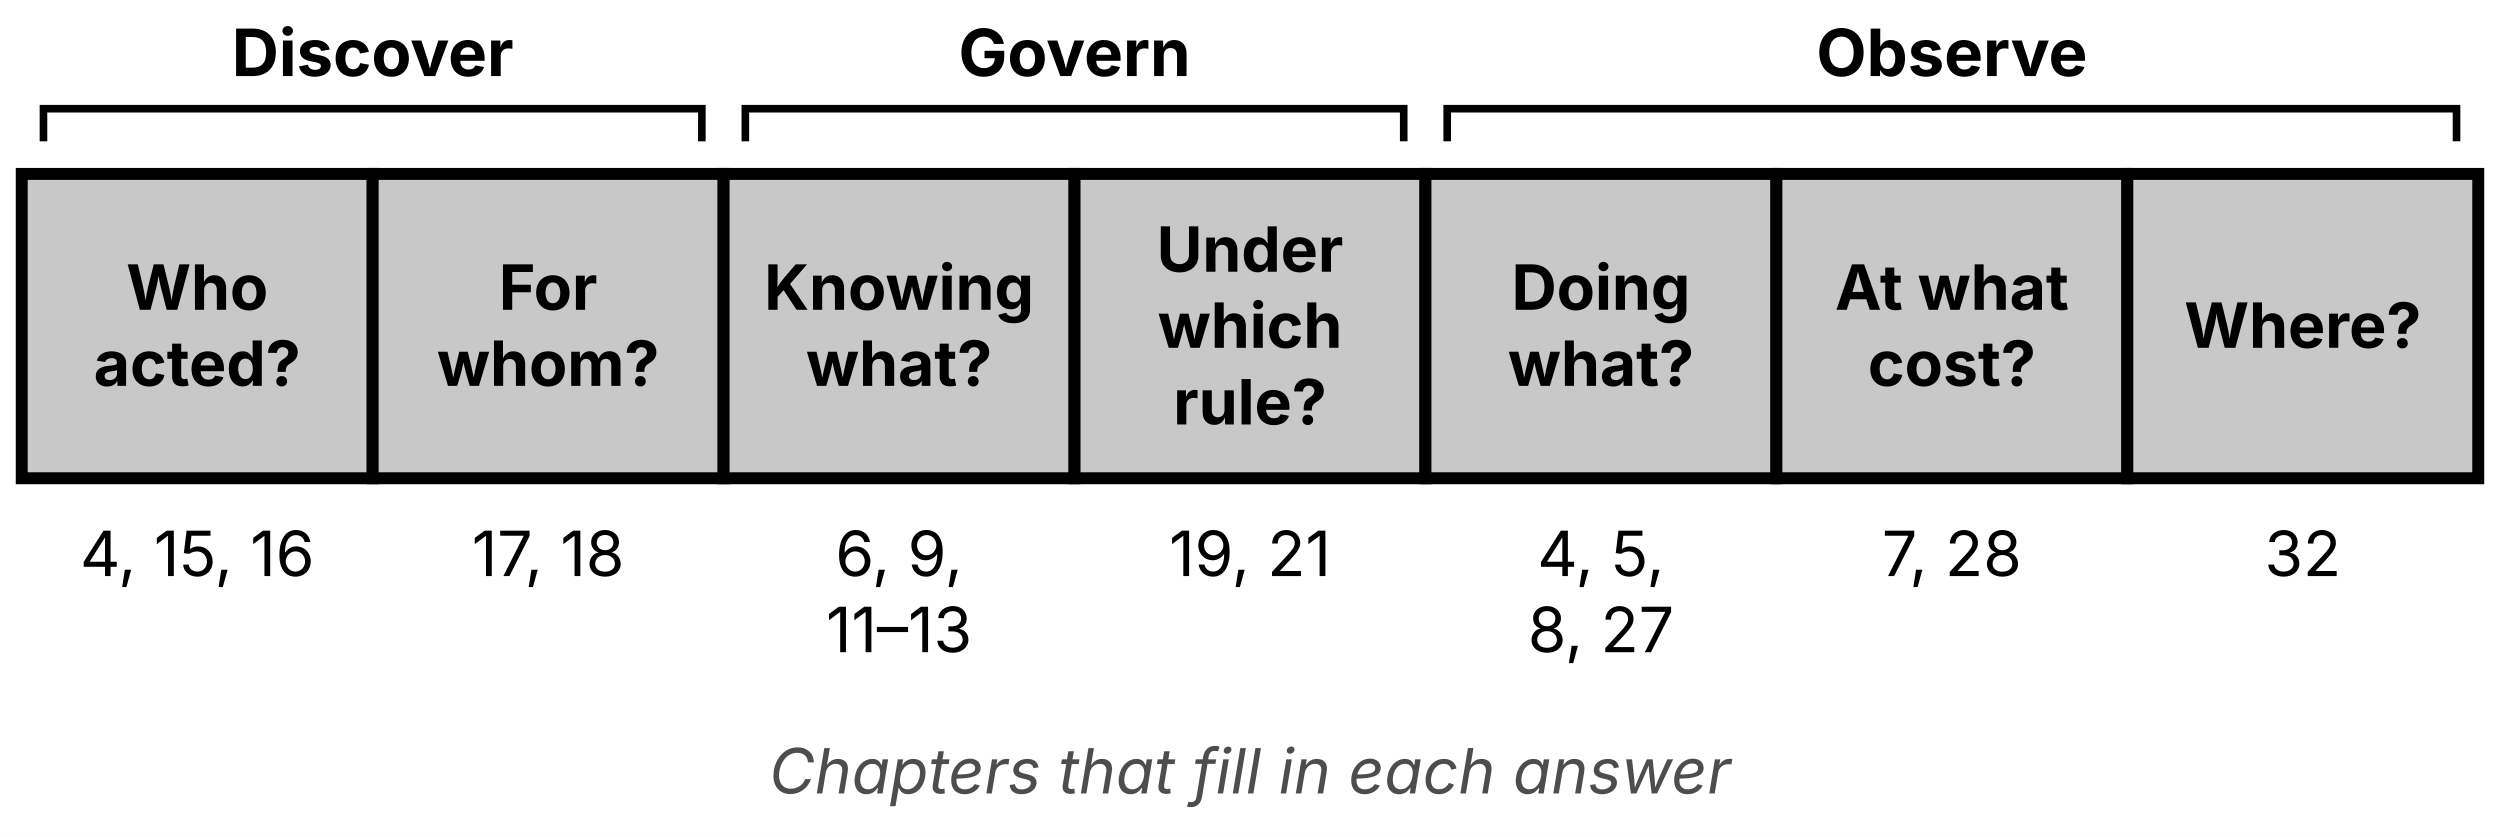
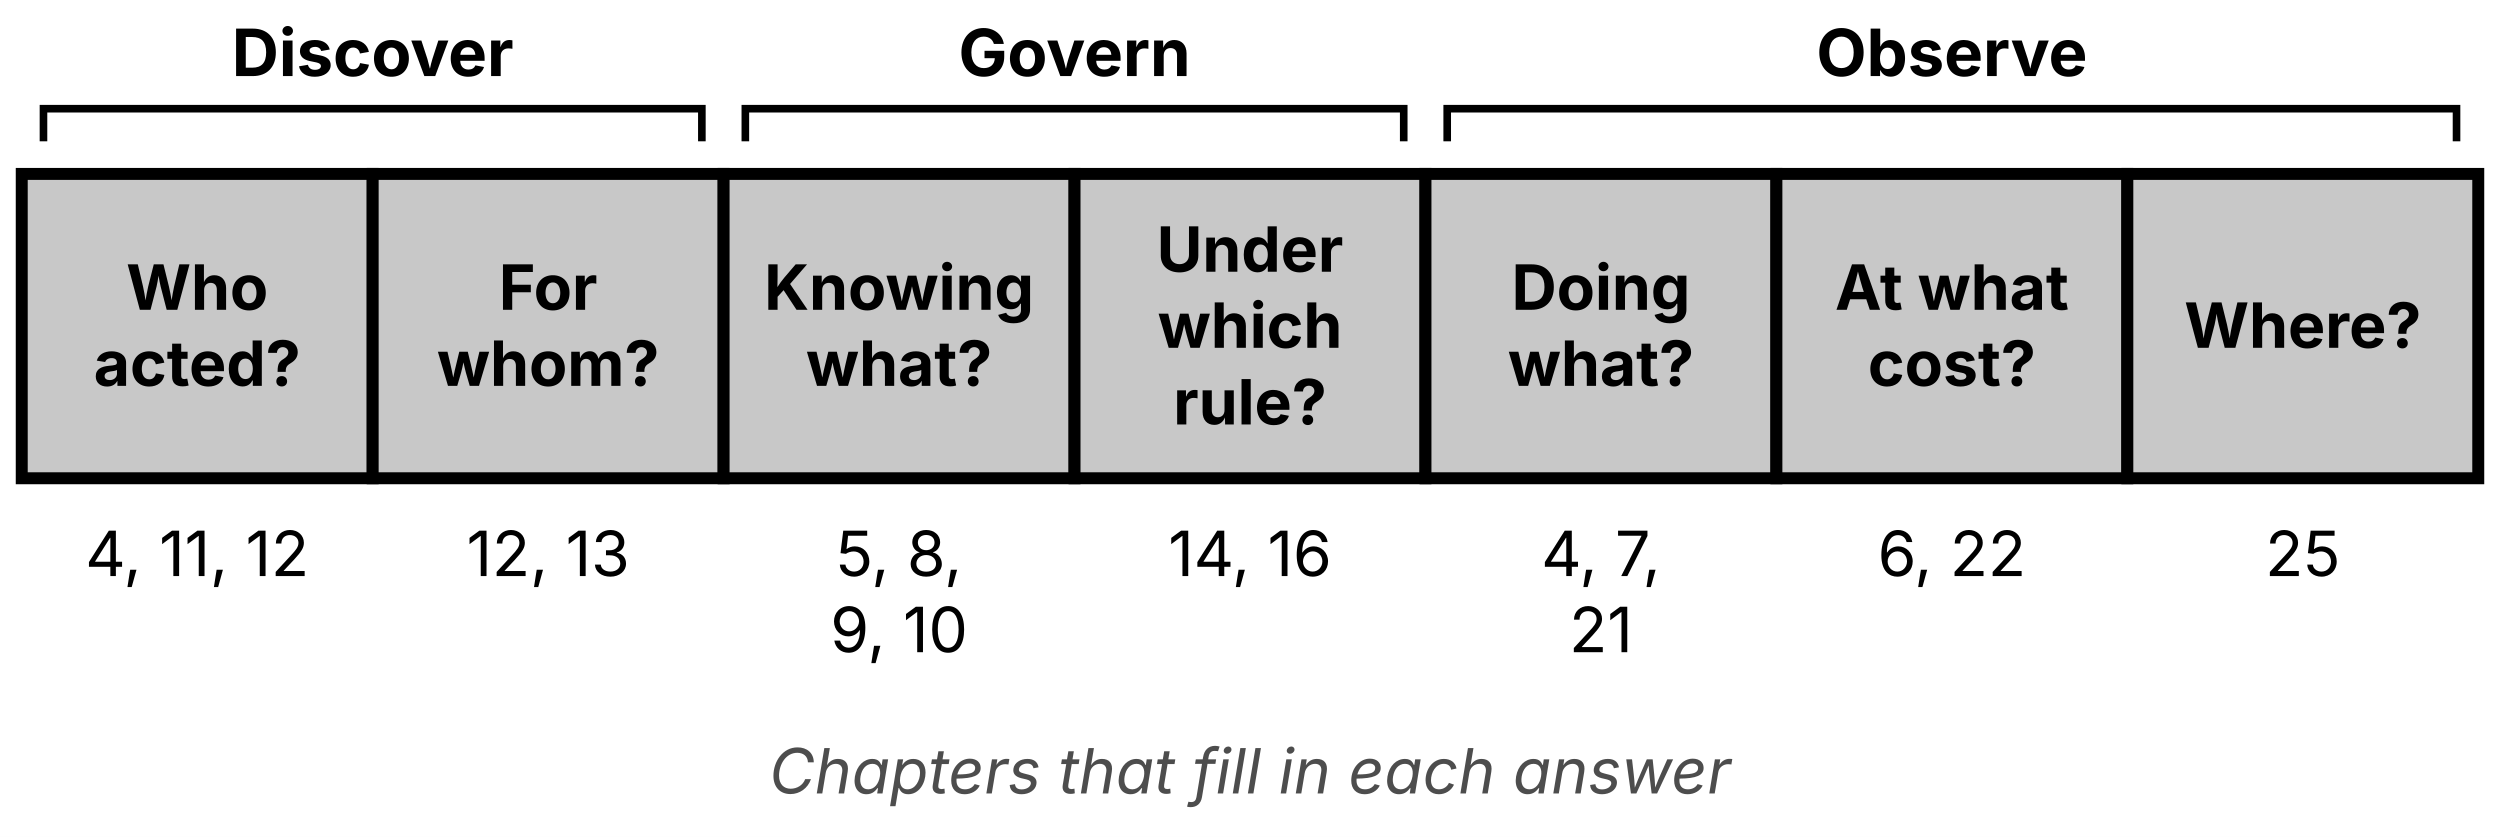
<svg xmlns="http://www.w3.org/2000/svg" width="4.6in" height="1.54in" viewBox="0 0 460 154">
  <defs>
    <marker id="call" viewBox="0 0 10 10" refX="9" refY="5" markerWidth="7" markerHeight="7" orient="auto-start-reverse">
      <path d="M0,0 L10,5 L0,10 z" fill="#000000" />
    </marker>
    <marker id="trace" viewBox="0 0 10 10" refX="9" refY="5" markerWidth="8" markerHeight="8" orient="auto-start-reverse">
      <path d="M1,1 L9,5 L1,9" fill="none" stroke="#000000" stroke-width="1.3" />
    </marker>
  </defs>
  <rect width="460" height="154" fill="#ffffff" />
  <path d="M8.0,26 L8.0,20 L129.143,20 L129.143,26" fill="none" stroke="#000000" stroke-width="1.4" />
  <text x="68.571" y="14.0" font-family="Inter, 'DejaVu Sans', sans-serif" font-size="12" font-weight="700" text-anchor="middle" fill="#000000">Discover</text>
  <path d="M137.143,26 L137.143,20 L258.286,20 L258.286,26" fill="none" stroke="#000000" stroke-width="1.4" />
  <text x="197.714" y="14.0" font-family="Inter, 'DejaVu Sans', sans-serif" font-size="12" font-weight="700" text-anchor="middle" fill="#000000">Govern</text>
  <path d="M266.286,26 L266.286,20 L452.0,20 L452.0,26" fill="none" stroke="#000000" stroke-width="1.4" />
  <text x="359.143" y="14.0" font-family="Inter, 'DejaVu Sans', sans-serif" font-size="12" font-weight="700" text-anchor="middle" fill="#000000">Observe</text>
  <rect x="4.0" y="32" width="64.571" height="56" rx="0" fill="#c8c8c8" stroke="#000000" stroke-width="2.2" />
  <text x="36.286" y="57.0" font-family="Inter, 'DejaVu Sans', sans-serif" font-size="11.5" font-weight="700" text-anchor="middle" fill="#000000">Who</text>
  <text x="36.286" y="71.0" font-family="Inter, 'DejaVu Sans', sans-serif" font-size="11.5" font-weight="700" text-anchor="middle" fill="#000000">acted?</text>
-   <text x="36.286" y="106.0" font-family="Inter, 'DejaVu Sans', sans-serif" font-size="11.5" font-weight="400" text-anchor="middle" fill="#000000">4, 15, 16</text>
+   <text x="36.286" y="106.0" font-family="Inter, 'DejaVu Sans', sans-serif" font-size="11.5" font-weight="400" text-anchor="middle" fill="#000000">4, 11, 12</text>
  <rect x="68.571" y="32" width="64.571" height="56" rx="0" fill="#c8c8c8" stroke="#000000" stroke-width="2.2" />
  <text x="100.857" y="57.0" font-family="Inter, 'DejaVu Sans', sans-serif" font-size="11.5" font-weight="700" text-anchor="middle" fill="#000000">For</text>
  <text x="100.857" y="71.0" font-family="Inter, 'DejaVu Sans', sans-serif" font-size="11.5" font-weight="700" text-anchor="middle" fill="#000000">whom?</text>
-   <text x="100.857" y="106.0" font-family="Inter, 'DejaVu Sans', sans-serif" font-size="11.5" font-weight="400" text-anchor="middle" fill="#000000">17, 18</text>
+   <text x="100.857" y="106.0" font-family="Inter, 'DejaVu Sans', sans-serif" font-size="11.5" font-weight="400" text-anchor="middle" fill="#000000">12, 13</text>
  <rect x="133.143" y="32" width="64.571" height="56" rx="0" fill="#c8c8c8" stroke="#000000" stroke-width="2.2" />
  <text x="165.429" y="57.0" font-family="Inter, 'DejaVu Sans', sans-serif" font-size="11.5" font-weight="700" text-anchor="middle" fill="#000000">Knowing</text>
  <text x="165.429" y="71.0" font-family="Inter, 'DejaVu Sans', sans-serif" font-size="11.5" font-weight="700" text-anchor="middle" fill="#000000">what?</text>
-   <text x="165.429" y="106.0" font-family="Inter, 'DejaVu Sans', sans-serif" font-size="11.5" font-weight="400" text-anchor="middle" fill="#000000">6, 9,</text>
-   <text x="165.429" y="120.0" font-family="Inter, 'DejaVu Sans', sans-serif" font-size="11.5" font-weight="400" text-anchor="middle" fill="#000000">11–13</text>
+   <text x="165.429" y="106.0" font-family="Inter, 'DejaVu Sans', sans-serif" font-size="11.5" font-weight="400" text-anchor="middle" fill="#000000">5, 8,</text>
+   <text x="165.429" y="120.0" font-family="Inter, 'DejaVu Sans', sans-serif" font-size="11.5" font-weight="400" text-anchor="middle" fill="#000000">9, 10</text>
  <rect x="197.714" y="32" width="64.571" height="56" rx="0" fill="#c8c8c8" stroke="#000000" stroke-width="2.2" />
  <text x="230.0" y="50.0" font-family="Inter, 'DejaVu Sans', sans-serif" font-size="11.5" font-weight="700" text-anchor="middle" fill="#000000">Under</text>
  <text x="230.0" y="64.0" font-family="Inter, 'DejaVu Sans', sans-serif" font-size="11.5" font-weight="700" text-anchor="middle" fill="#000000">which</text>
  <text x="230.0" y="78.1" font-family="Inter, 'DejaVu Sans', sans-serif" font-size="11.5" font-weight="700" text-anchor="middle" fill="#000000">rule?</text>
-   <text x="230.0" y="106.0" font-family="Inter, 'DejaVu Sans', sans-serif" font-size="11.5" font-weight="400" text-anchor="middle" fill="#000000">19, 21</text>
+   <text x="230.0" y="106.0" font-family="Inter, 'DejaVu Sans', sans-serif" font-size="11.5" font-weight="400" text-anchor="middle" fill="#000000">14, 16</text>
  <rect x="262.286" y="32" width="64.571" height="56" rx="0" fill="#c8c8c8" stroke="#000000" stroke-width="2.2" />
  <text x="294.571" y="57.0" font-family="Inter, 'DejaVu Sans', sans-serif" font-size="11.5" font-weight="700" text-anchor="middle" fill="#000000">Doing</text>
  <text x="294.571" y="71.0" font-family="Inter, 'DejaVu Sans', sans-serif" font-size="11.5" font-weight="700" text-anchor="middle" fill="#000000">what?</text>
-   <text x="294.571" y="106.0" font-family="Inter, 'DejaVu Sans', sans-serif" font-size="11.5" font-weight="400" text-anchor="middle" fill="#000000">4, 5,</text>
-   <text x="294.571" y="120.0" font-family="Inter, 'DejaVu Sans', sans-serif" font-size="11.5" font-weight="400" text-anchor="middle" fill="#000000">8, 27</text>
+   <text x="294.571" y="106.0" font-family="Inter, 'DejaVu Sans', sans-serif" font-size="11.5" font-weight="400" text-anchor="middle" fill="#000000">4, 7,</text>
+   <text x="294.571" y="120.0" font-family="Inter, 'DejaVu Sans', sans-serif" font-size="11.5" font-weight="400" text-anchor="middle" fill="#000000">21</text>
  <rect x="326.857" y="32" width="64.571" height="56" rx="0" fill="#c8c8c8" stroke="#000000" stroke-width="2.2" />
  <text x="359.143" y="57.0" font-family="Inter, 'DejaVu Sans', sans-serif" font-size="11.5" font-weight="700" text-anchor="middle" fill="#000000">At what</text>
  <text x="359.143" y="71.0" font-family="Inter, 'DejaVu Sans', sans-serif" font-size="11.5" font-weight="700" text-anchor="middle" fill="#000000">cost?</text>
-   <text x="359.143" y="106.0" font-family="Inter, 'DejaVu Sans', sans-serif" font-size="11.5" font-weight="400" text-anchor="middle" fill="#000000">7, 28</text>
+   <text x="359.143" y="106.0" font-family="Inter, 'DejaVu Sans', sans-serif" font-size="11.5" font-weight="400" text-anchor="middle" fill="#000000">6, 22</text>
  <rect x="391.429" y="32" width="64.571" height="56" rx="0" fill="#c8c8c8" stroke="#000000" stroke-width="2.2" />
  <text x="423.714" y="64.0" font-family="Inter, 'DejaVu Sans', sans-serif" font-size="11.5" font-weight="700" text-anchor="middle" fill="#000000">Where?</text>
-   <text x="423.714" y="106.0" font-family="Inter, 'DejaVu Sans', sans-serif" font-size="11.5" font-weight="400" text-anchor="middle" fill="#000000">32</text>
+   <text x="423.714" y="106.0" font-family="Inter, 'DejaVu Sans', sans-serif" font-size="11.5" font-weight="400" text-anchor="middle" fill="#000000">25</text>
  <text x="230.0" y="146.0" font-family="Inter, 'DejaVu Sans', sans-serif" font-size="11.5" font-weight="400" text-anchor="middle" font-style="italic" fill="#4d4d4d">Chapters that fill in each answer</text>
</svg>
